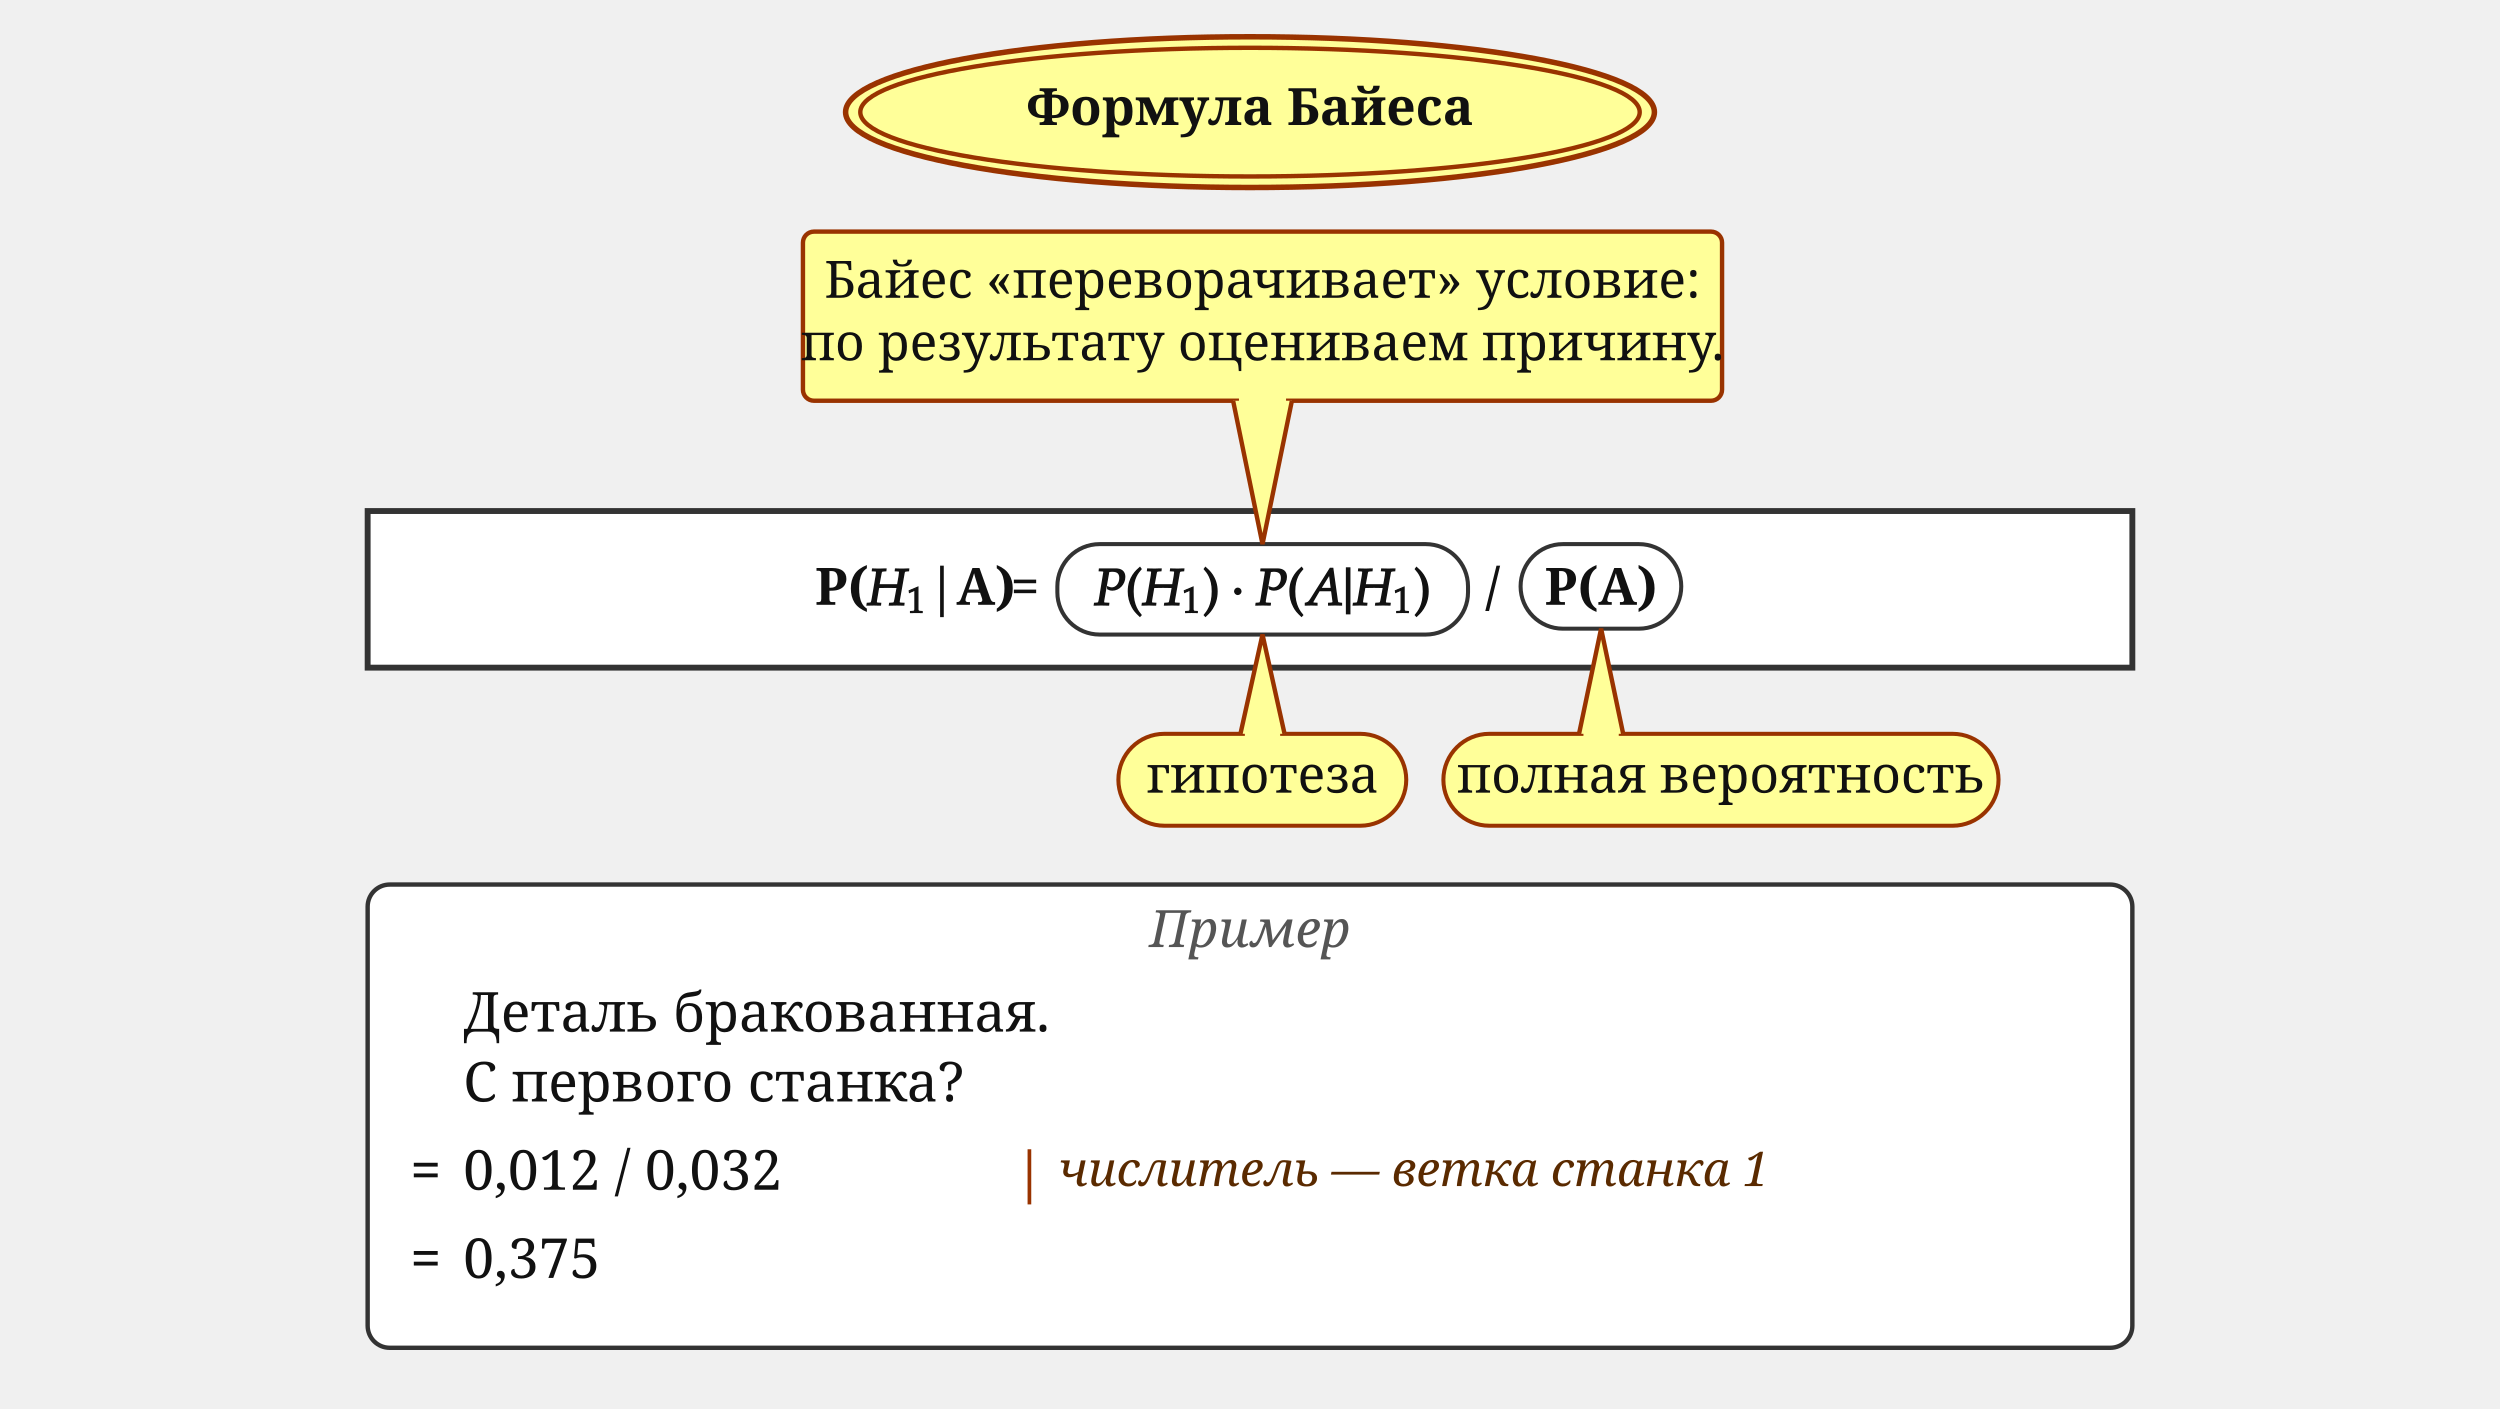
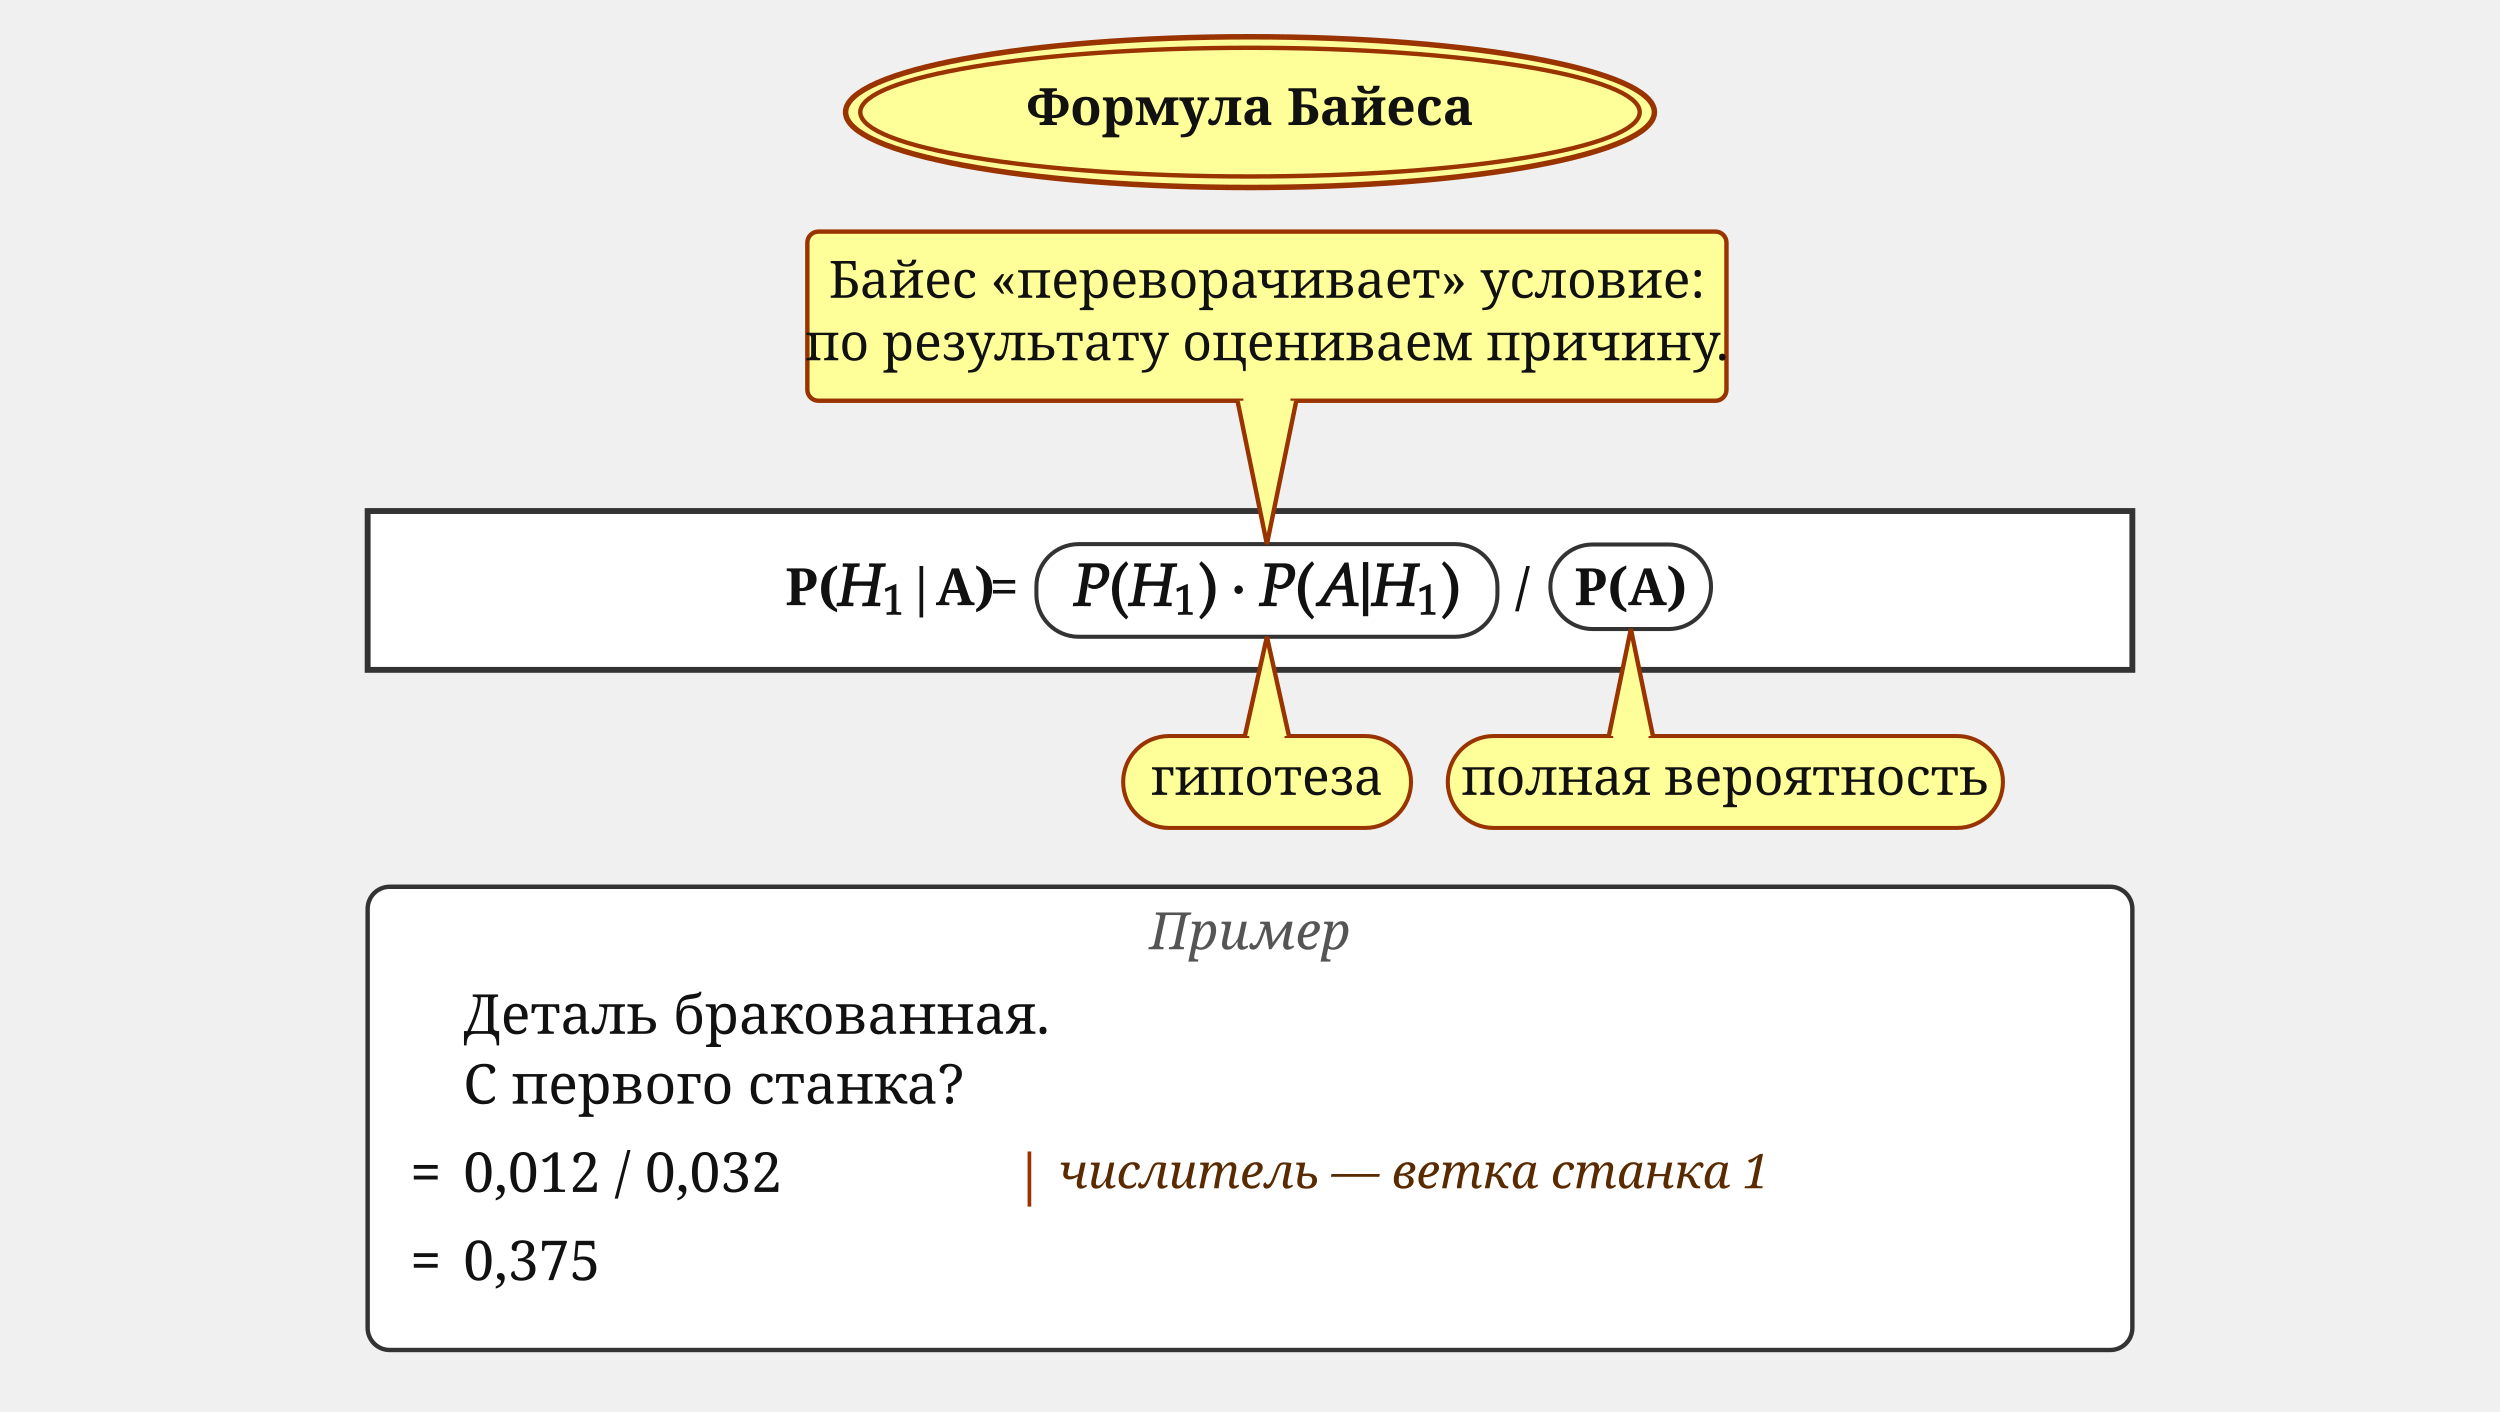
- <svg xmlns="http://www.w3.org/2000/svg" width="680" height="383" viewBox="0 0 680 383" font-family="PT Serif, serif">
+ <svg xmlns="http://www.w3.org/2000/svg" width="680" height="384" viewBox="0 0 680 384" font-family="PT Serif, serif">
  <g transform="translate(0.0,0.0)">
    <ellipse cx="340.0" cy="30.5" rx="110.0" ry="20.5" fill="#FFFF99" stroke="#993300" stroke-width="1.5" />
    <ellipse cx="340.0" cy="30.5" rx="106.0" ry="17.5" fill="none" stroke="#993300" stroke-width="1.2" />
    <text x="340.0" y="34.0" font-size="14" text-anchor="middle" font-weight="bold" fill="#111">Формула Байеса</text>
    <g transform="translate(10.0,63.0)">
-       <rect x="90.0" y="76.0" width="480.0" height="42.6" rx="0" fill="#FFFFFF" stroke="#333333" stroke-width="1.6" />
-       <text x="211.7" y="101.5" font-size="14" text-anchor="start" font-weight="bold" fill="#111">P(</text>
-       <svg x="225.92" y="91.81" width="16.42" height="11.82" viewBox="0 -692 1173.2 844.1" overflow="visible" color="#111">
+       <rect x="90.0" y="76.0" width="480.0" height="43.2" rx="0" fill="#FFFFFF" stroke="#333333" stroke-width="1.6" />
+       <text x="203.6" y="101.6" font-size="14" text-anchor="start" font-weight="bold" fill="#111">P(</text>
+       <svg x="217.81" y="90.46" width="18.89" height="13.59" viewBox="0 -692 1173.2 844.1" overflow="visible" color="#111">
        <g stroke="currentColor" fill="currentColor" stroke-width="30" transform="scale(1,-1)">
          <path d="M221 385L263 613C270 652 277 658 314 661L356 664L359 692L335 692L245 689C229 689 211 689 168 690L104 692L101 664L148 662C172 661 183 653 183 635C183 621 179 590 174 559L100 125C83 33 82 32 42 28L1 25L-3-3L39-2C87-1 110 0 129 0L226-3L252-3L255 25L206 28C179 30 170 37 170 58C170 67 171 74 174 93L216 340L277 341C339 342 381 343 400 343C419 343 460 342 523 341L584 340L544 125C535 76 528 48 523 42C519 34 508 30 486 28L436 25L432-3L488-2C532-1 562 0 573 0C589 0 620-1 663-2L705-3L708 25L650 28C624 29 614 37 614 58C614 67 615 76 618 93L710 613C717 652 723 657 761 661L797 664L800 692L784 692L693 689C678 689 657 689 613 690L550 692L547 664L595 662C619 661 630 653 630 635C630 621 626 589 621 559L591 385Z" />
          <g transform="translate(810,-150) scale(0.707)">
            <path d="M362-3L362 27L310 30C255 33 245 44 245 96L245 700L4 598L11 548L161 614L161 96C161 44 150 33 96 30L40 27L40-3C194 0 194 0 205 0C236 0 346-3 362-3Z" />
          </g>
        </g>
      </svg>
-       <text x="242.3" y="101.5" font-size="14" text-anchor="start" font-weight="bold" fill="#111">|A)</text>
-       <text x="261.1" y="101.5" font-size="14" text-anchor="start" font-weight="bold" fill="#111"> </text>
-       <text x="264.9" y="101.5" font-size="14" text-anchor="start" font-weight="bold" fill="#111">=</text>
-       <text x="272.8" y="101.5" font-size="14" text-anchor="start" font-weight="bold" fill="#111"> </text>
-       <rect x="277.6" y="85.0" width="111.7" height="24.6" rx="11.5" fill="#fff" stroke="#333333" stroke-width="1.1" />
-       <svg x="287.56" y="91.41" width="91.68" height="13.17" viewBox="0 -720.5 6548.9 941" overflow="visible" color="#111">
+       <text x="236.7" y="101.6" font-size="14" text-anchor="start" font-weight="bold" fill="#111">|A)</text>
+       <text x="255.4" y="101.6" font-size="14" text-anchor="start" font-weight="bold" fill="#111"> </text>
+       <text x="259.2" y="101.6" font-size="14" text-anchor="start" font-weight="bold" fill="#111">=</text>
+       <text x="267.1" y="101.6" font-size="14" text-anchor="start" font-weight="bold" fill="#111"> </text>
+       <rect x="271.9" y="85.0" width="125.4" height="25.2" rx="11.5" fill="#fff" stroke="#333333" stroke-width="1.1" />
+       <svg x="281.92" y="90.00" width="105.44" height="15.15" viewBox="0 -720.5 6548.9 941" overflow="visible" color="#111">
        <g stroke="currentColor" fill="currentColor" stroke-width="30" transform="scale(1,-1)">
          <path d="M105 664L160 662C184 661 195 653 195 635L112 125C95 34 94 31 54 28L13 25L9-3L51-2C92-1 123 0 141 0C158 0 187-1 227-2L280-3L283 25L218 28C192 29 182 37 182 58C182 67 183 74 186 93L284 648C320 654 336 656 355 656C457 656 506 612 506 519C506 411 434 323 346 323C324 323 304 328 267 342L269 311C306 293 326 288 355 288C484 288 594 405 594 541C594 642 531 695 412 692L108 692Z" />
          <g transform="translate(610,0) translate(0 -5.5)">
            <path d="M146 266C146 526 243 632 301 700L282 726C225 675 60 542 60 266C60 159 85 58 133-32C168-99 200-138 282-215L301-194C255-137 146-15 146 266Z" />
          </g>
          <g transform="translate(942,0)">
            <path d="M221 385L263 613C270 652 277 658 314 661L356 664L359 692L335 692L245 689C229 689 211 689 168 690L104 692L101 664L148 662C172 661 183 653 183 635C183 621 179 590 174 559L100 125C83 33 82 32 42 28L1 25L-3-3L39-2C87-1 110 0 129 0L226-3L252-3L255 25L206 28C179 30 170 37 170 58C170 67 171 74 174 93L216 340L277 341C339 342 381 343 400 343C419 343 460 342 523 341L584 340L544 125C535 76 528 48 523 42C519 34 508 30 486 28L436 25L432-3L488-2C532-1 562 0 573 0C589 0 620-1 663-2L705-3L708 25L650 28C624 29 614 37 614 58C614 67 615 76 618 93L710 613C717 652 723 657 761 661L797 664L800 692L784 692L693 689C678 689 657 689 613 690L550 692L547 664L595 662C619 661 630 653 630 635C630 621 626 589 621 559L591 385Z" />
            <g transform="translate(810,-150) scale(0.707)">
              <path d="M362-3L362 27L310 30C255 33 245 44 245 96L245 700L4 598L11 548L161 614L161 96C161 44 150 33 96 30L40 27L40-3C194 0 194 0 205 0C236 0 346-3 362-3Z" />
            </g>
          </g>
          <g transform="translate(2115.2,0) translate(0 -5.5)">
            <path d="M51 726L32 700C87 636 187 526 187 266C187-10 83-131 32-194L51-215C104-165 273-23 273 265C273 542 108 675 51 726Z" />
          </g>
          <g transform="translate(2669.5,0)">
            <path d="M124 319C94 319 67 291 67 261C67 231 94 203 123 203C155 203 183 230 183 260C183 291 155 319 124 319Z" />
          </g>
          <g transform="translate(3140.7,0)">
            <path d="M105 664L160 662C184 661 195 653 195 635L112 125C95 34 94 31 54 28L13 25L9-3L51-2C92-1 123 0 141 0C158 0 187-1 227-2L280-3L283 25L218 28C192 29 182 37 182 58C182 67 183 74 186 93L284 648C320 654 336 656 355 656C457 656 506 612 506 519C506 411 434 323 346 323C324 323 304 328 267 342L269 311C306 293 326 288 355 288C484 288 594 405 594 541C594 642 531 695 412 692L108 692Z" />
          </g>
          <g transform="translate(3750.7,0) translate(0 -5.5)">
            <path d="M146 266C146 526 243 632 301 700L282 726C225 675 60 542 60 266C60 159 85 58 133-32C168-99 200-138 282-215L301-194C255-137 146-15 146 266Z" />
          </g>
          <g transform="translate(4082.7,0)">
            <path d="M567 55C567 39 552 30 524 28L480 25L480-3C582 0 582 0 602 0C622 0 622 0 724-3L724 25L698 28C651 35 650 35 642 80L555 705L509 705L136 112C100 56 82 40 48 32L28 27L28-3C120 0 120 0 140 0C159 0 161 0 247-3L247 25L195 28C179 29 164 38 164 47C164 55 171 69 190 102L292 277L538 277L563 89L563 86C563 84 567 69 567 55M496 601L533 313L317 313Z" />
          </g>
          <g transform="translate(4833.7,0)">
            <path d="M135-172L135 713L76 713L76-172Z" />
          </g>
          <g transform="translate(5043.7,0)">
            <path d="M221 385L263 613C270 652 277 658 314 661L356 664L359 692L335 692L245 689C229 689 211 689 168 690L104 692L101 664L148 662C172 661 183 653 183 635C183 621 179 590 174 559L100 125C83 33 82 32 42 28L1 25L-3-3L39-2C87-1 110 0 129 0L226-3L252-3L255 25L206 28C179 30 170 37 170 58C170 67 171 74 174 93L216 340L277 341C339 342 381 343 400 343C419 343 460 342 523 341L584 340L544 125C535 76 528 48 523 42C519 34 508 30 486 28L436 25L432-3L488-2C532-1 562 0 573 0C589 0 620-1 663-2L705-3L708 25L650 28C624 29 614 37 614 58C614 67 615 76 618 93L710 613C717 652 723 657 761 661L797 664L800 692L784 692L693 689C678 689 657 689 613 690L550 692L547 664L595 662C619 661 630 653 630 635C630 621 626 589 621 559L591 385Z" />
            <g transform="translate(810,-150) scale(0.707)">
              <path d="M362-3L362 27L310 30C255 33 245 44 245 96L245 700L4 598L11 548L161 614L161 96C161 44 150 33 96 30L40 27L40-3C194 0 194 0 205 0C236 0 346-3 362-3Z" />
            </g>
          </g>
          <g transform="translate(6216.9,0) translate(0 -5.5)">
            <path d="M51 726L32 700C87 636 187 526 187 266C187-10 83-131 32-194L51-215C104-165 273-23 273 265C273 542 108 675 51 726Z" />
          </g>
        </g>
      </svg>
-       <text x="390.2" y="101.5" font-size="14" text-anchor="start" font-weight="bold" fill="#111"> </text>
-       <text x="394.0" y="101.5" font-size="14" text-anchor="start" font-weight="bold" fill="#111">/</text>
-       <text x="398.8" y="101.5" font-size="14" text-anchor="start" font-weight="bold" fill="#111"> </text>
-       <rect x="403.6" y="85.0" width="43.7" height="23.0" rx="11.5" fill="#fff" stroke="#333333" stroke-width="1.1" />
-       <text x="425.5" y="101.5" font-size="14" text-anchor="middle" font-weight="bold" fill="#111">P(A)</text>
-       <rect x="208.4" y="0.0" width="250.0" height="46.0" rx="3" fill="#FFFF99" stroke="#993300" stroke-width="1.2" />
+       <text x="398.4" y="101.6" font-size="14" text-anchor="start" font-weight="bold" fill="#111"> </text>
+       <text x="402.1" y="101.6" font-size="14" text-anchor="start" font-weight="bold" fill="#111">/</text>
+       <text x="407.0" y="101.6" font-size="14" text-anchor="start" font-weight="bold" fill="#111"> </text>
+       <rect x="411.7" y="85.1" width="43.7" height="23.0" rx="11.5" fill="#fff" stroke="#333333" stroke-width="1.1" />
+       <text x="433.6" y="101.6" font-size="14" text-anchor="middle" font-weight="bold" fill="#111">P(A)</text>
+       <rect x="209.6" y="0.0" width="250.0" height="46.0" rx="3" fill="#FFFF99" stroke="#993300" stroke-width="1.2" />
      <g data-k="tail">
-         <path d="M325.4,46.0L333.4,85.0L341.4,46.0" fill="#FFFF99" stroke="#993300" stroke-width="1.2" />
-         <line x1="327.0" y1="46.0" x2="339.8" y2="46.0" stroke="#FFFF99" stroke-width="2.8" />
+         <path d="M326.6,46.0L334.6,85.0L342.6,46.0" fill="#FFFF99" stroke="#993300" stroke-width="1.2" />
+         <line x1="328.2" y1="46.0" x2="341.0" y2="46.0" stroke="#FFFF99" stroke-width="2.8" />
      </g>
-       <text x="333.4" y="18.0" font-size="14" text-anchor="middle" fill="#111">Байес «переворачивает» условие:</text>
-       <text x="333.4" y="35.0" font-size="14" text-anchor="middle" fill="#111">по результату оцениваем причину.</text>
-       <rect x="294.2" y="136.6" width="78.3" height="25.0" rx="12.5" fill="#FFFF99" stroke="#993300" stroke-width="1.1" />
+       <text x="334.6" y="18.0" font-size="14" text-anchor="middle" fill="#111">Байес «переворачивает» условие:</text>
+       <text x="334.6" y="35.0" font-size="14" text-anchor="middle" fill="#111">по результату оцениваем причину.</text>
+       <rect x="295.5" y="137.2" width="78.3" height="25.0" rx="12.5" fill="#FFFF99" stroke="#993300" stroke-width="1.1" />
      <g data-k="tail">
-         <path d="M327.4,136.6L333.4,109.6L339.4,136.6" fill="#FFFF99" stroke="#993300" stroke-width="1.2" />
-         <line x1="328.6" y1="136.6" x2="338.2" y2="136.6" stroke="#FFFF99" stroke-width="2.8" />
+         <path d="M328.6,137.2L334.6,110.2L340.6,137.2" fill="#FFFF99" stroke="#993300" stroke-width="1.2" />
+         <line x1="329.8" y1="137.2" x2="339.4" y2="137.2" stroke="#FFFF99" stroke-width="2.8" />
      </g>
-       <text x="333.4" y="152.6" font-size="14" text-anchor="middle" fill="#111">гипотеза</text>
-       <rect x="382.6" y="136.6" width="151.0" height="25.0" rx="12.5" fill="#FFFF99" stroke="#993300" stroke-width="1.1" />
+       <text x="334.6" y="153.2" font-size="14" text-anchor="middle" fill="#111">гипотеза</text>
+       <rect x="383.8" y="137.2" width="151.0" height="25.0" rx="12.5" fill="#FFFF99" stroke="#993300" stroke-width="1.1" />
      <g data-k="tail">
-         <path d="M419.5,136.6L425.5,108.0L431.5,136.6" fill="#FFFF99" stroke="#993300" stroke-width="1.2" />
-         <line x1="420.7" y1="136.6" x2="430.3" y2="136.6" stroke="#FFFF99" stroke-width="2.8" />
+         <path d="M427.6,137.2L433.6,108.1L439.6,137.2" fill="#FFFF99" stroke="#993300" stroke-width="1.2" />
+         <line x1="428.8" y1="137.2" x2="438.4" y2="137.2" stroke="#FFFF99" stroke-width="2.8" />
      </g>
-       <text x="458.1" y="152.6" font-size="14" text-anchor="middle" fill="#111">полная вероятность</text>
+       <text x="459.3" y="153.2" font-size="14" text-anchor="middle" fill="#111">полная вероятность</text>
    </g>
-     <rect x="100.0" y="240.6" width="480.0" height="126.0" rx="6" fill="#FFFFFF" stroke="#333333" stroke-width="1.2" />
-     <text x="340.0" y="257.6" font-size="14" text-anchor="middle" font-style="italic" fill="#555">Пример</text>
-     <text x="120.0" y="280.6" font-size="15" text-anchor="end" font-weight="bold" fill="#111" />
-     <text x="126.0" y="280.6" font-size="15" text-anchor="start" fill="#111">Деталь бракованная.</text>
-     <text x="126.0" y="299.6" font-size="15" text-anchor="start" fill="#111">С первого станка?</text>
-     <text x="120.0" y="323.6" font-size="15" text-anchor="end" font-weight="bold" fill="#111">=</text>
-     <text x="126.0" y="323.6" font-size="15" text-anchor="start" fill="#111">0,012 / 0,032</text>
-     <line x1="280.0" y1="312.6" x2="280.0" y2="327.6" stroke="#993300" stroke-width="1" />
-     <text x="288.0" y="322.6" font-size="13" text-anchor="start" font-style="italic" fill="#5a2a00">числитель — ветка станка 1</text>
-     <text x="120.0" y="347.6" font-size="15" text-anchor="end" font-weight="bold" fill="#111">=</text>
-     <text x="126.0" y="347.6" font-size="15" text-anchor="start" fill="#111">0,375</text>
+     <rect x="100.0" y="241.2" width="480.0" height="126.0" rx="6" fill="#FFFFFF" stroke="#333333" stroke-width="1.2" />
+     <text x="340.0" y="258.2" font-size="14" text-anchor="middle" font-style="italic" fill="#555">Пример</text>
+     <text x="120.0" y="281.2" font-size="15" text-anchor="end" font-weight="bold" fill="#111" />
+     <text x="126.0" y="281.2" font-size="15" text-anchor="start" fill="#111">Деталь бракованная.</text>
+     <text x="126.0" y="300.2" font-size="15" text-anchor="start" fill="#111">С первого станка?</text>
+     <text x="120.0" y="324.2" font-size="15" text-anchor="end" font-weight="bold" fill="#111">=</text>
+     <text x="126.0" y="324.2" font-size="15" text-anchor="start" fill="#111">0,012 / 0,032</text>
+     <line x1="280.0" y1="313.2" x2="280.0" y2="328.2" stroke="#993300" stroke-width="1" />
+     <text x="288.0" y="323.2" font-size="13" text-anchor="start" font-style="italic" fill="#5a2a00">числитель — ветка станка 1</text>
+     <text x="120.0" y="348.2" font-size="15" text-anchor="end" font-weight="bold" fill="#111">=</text>
+     <text x="126.0" y="348.2" font-size="15" text-anchor="start" fill="#111">0,375</text>
  </g>
</svg>
